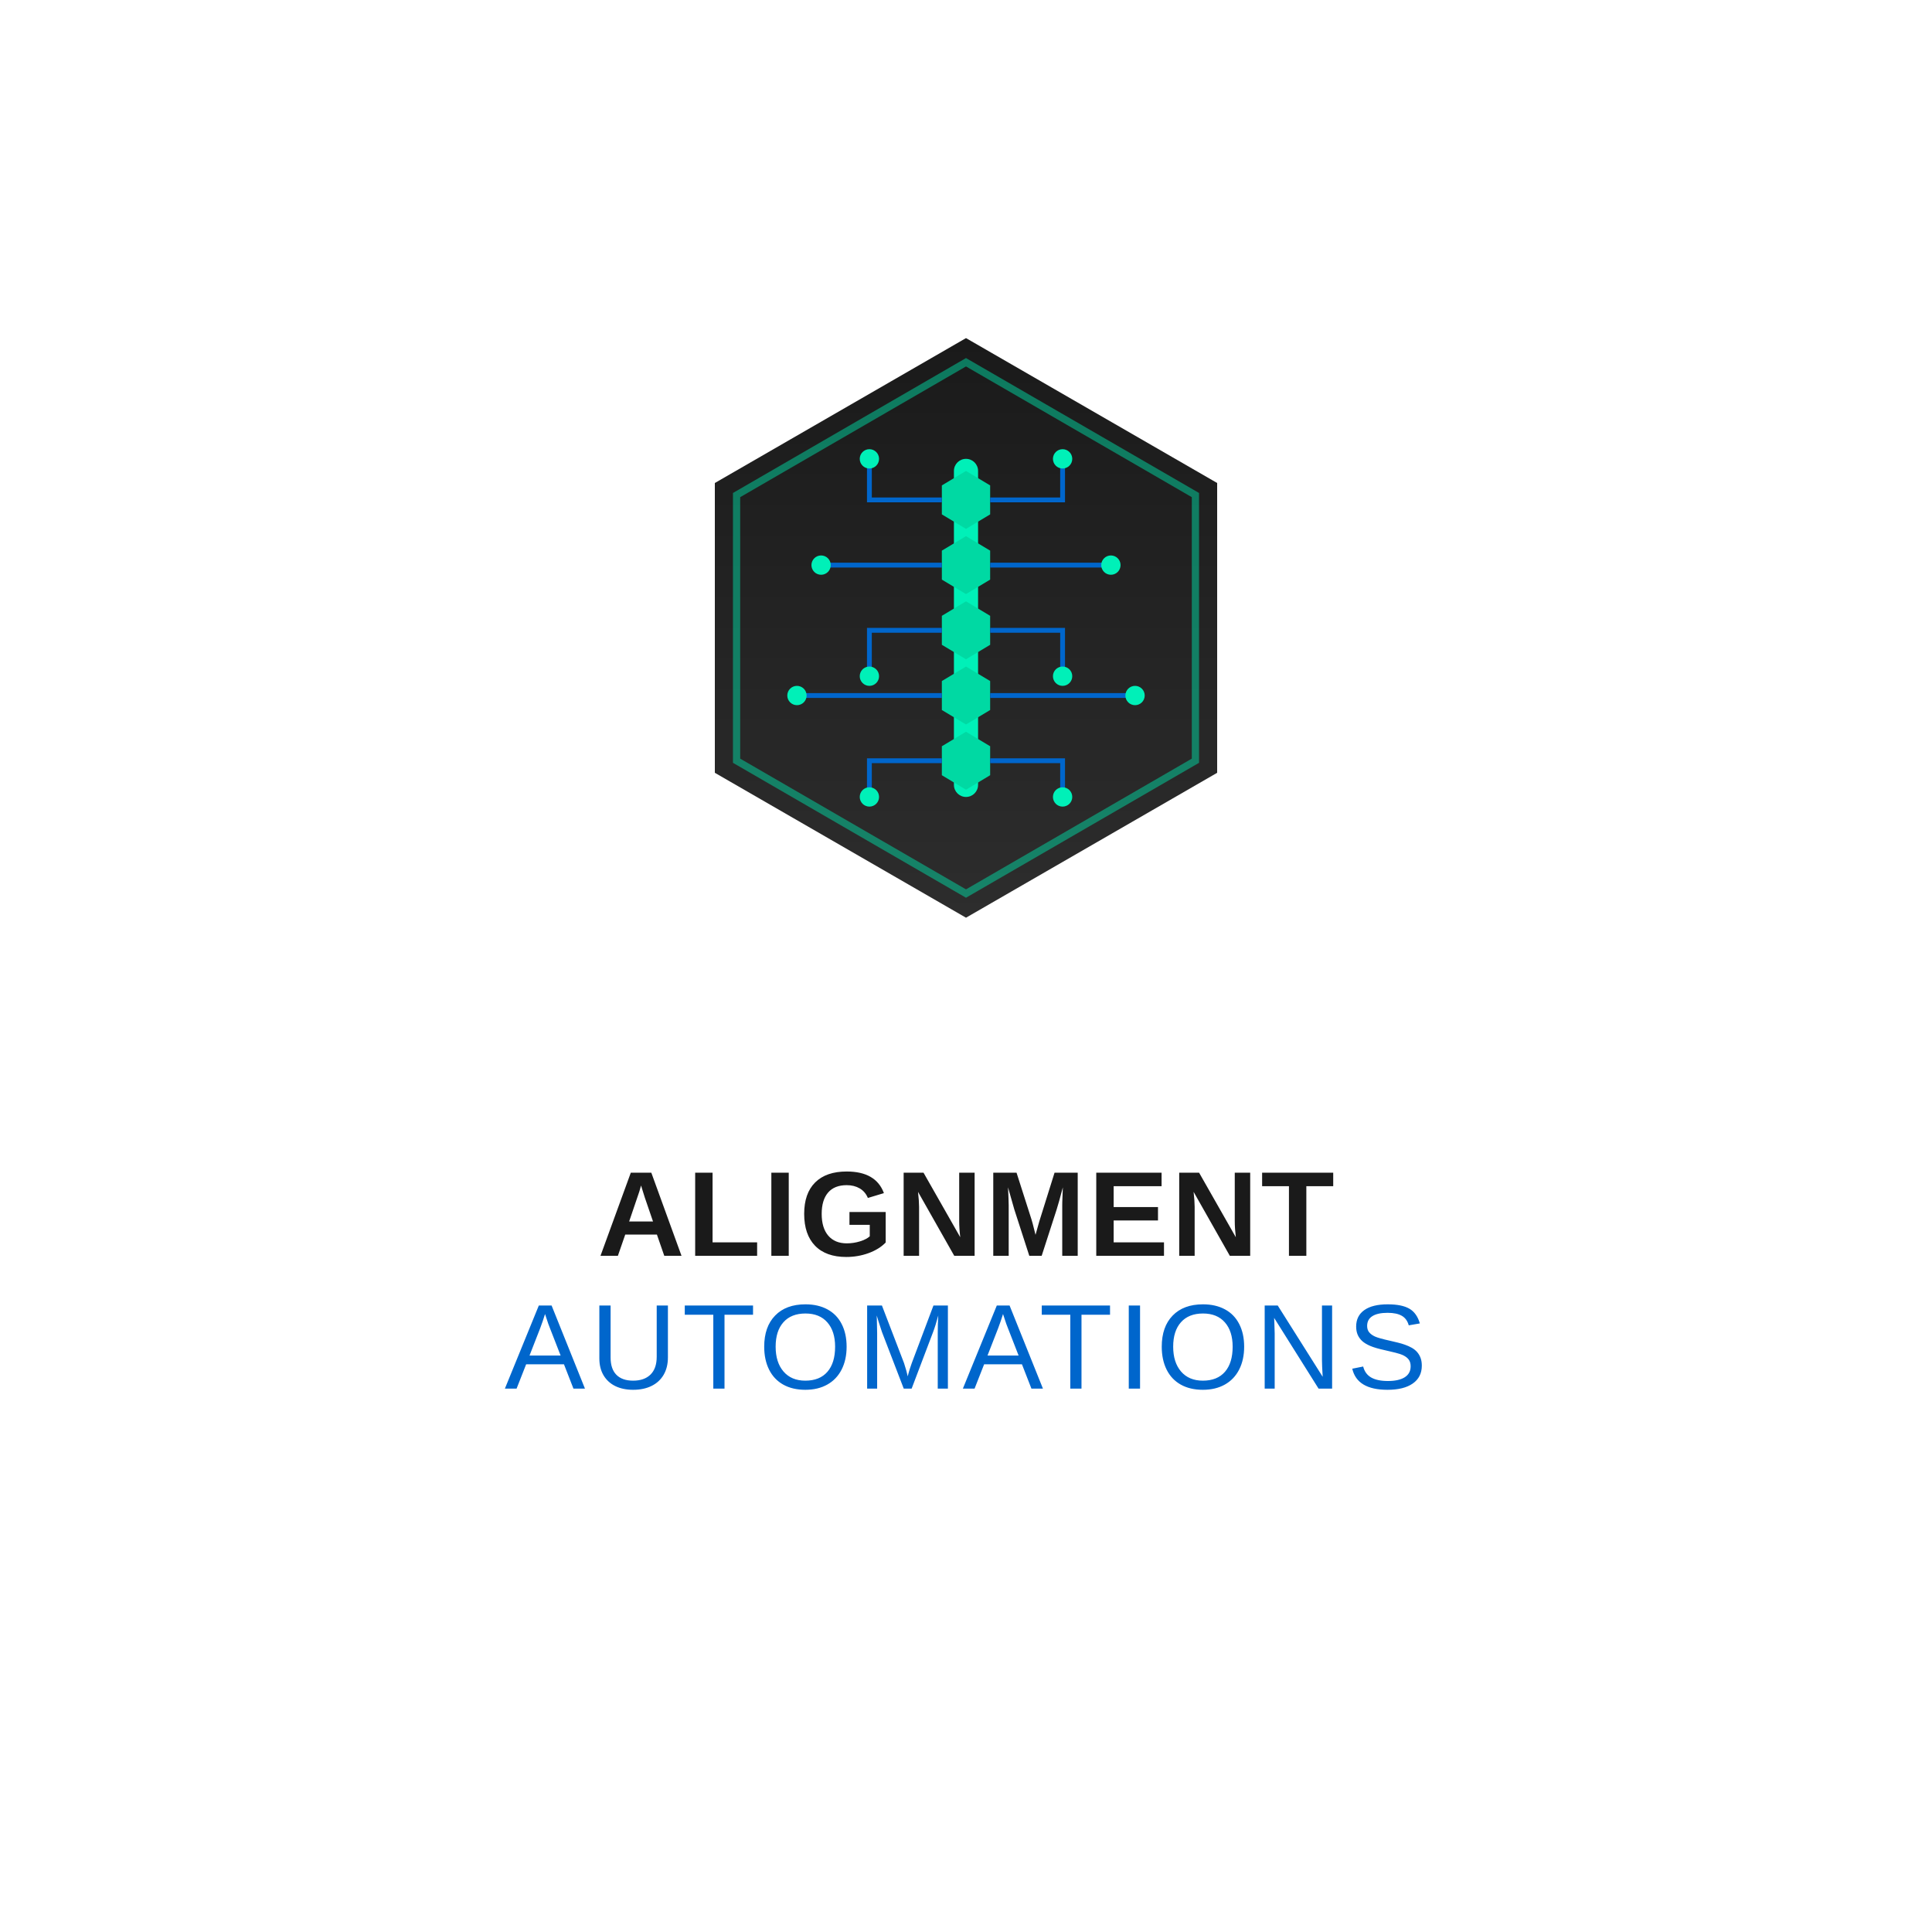
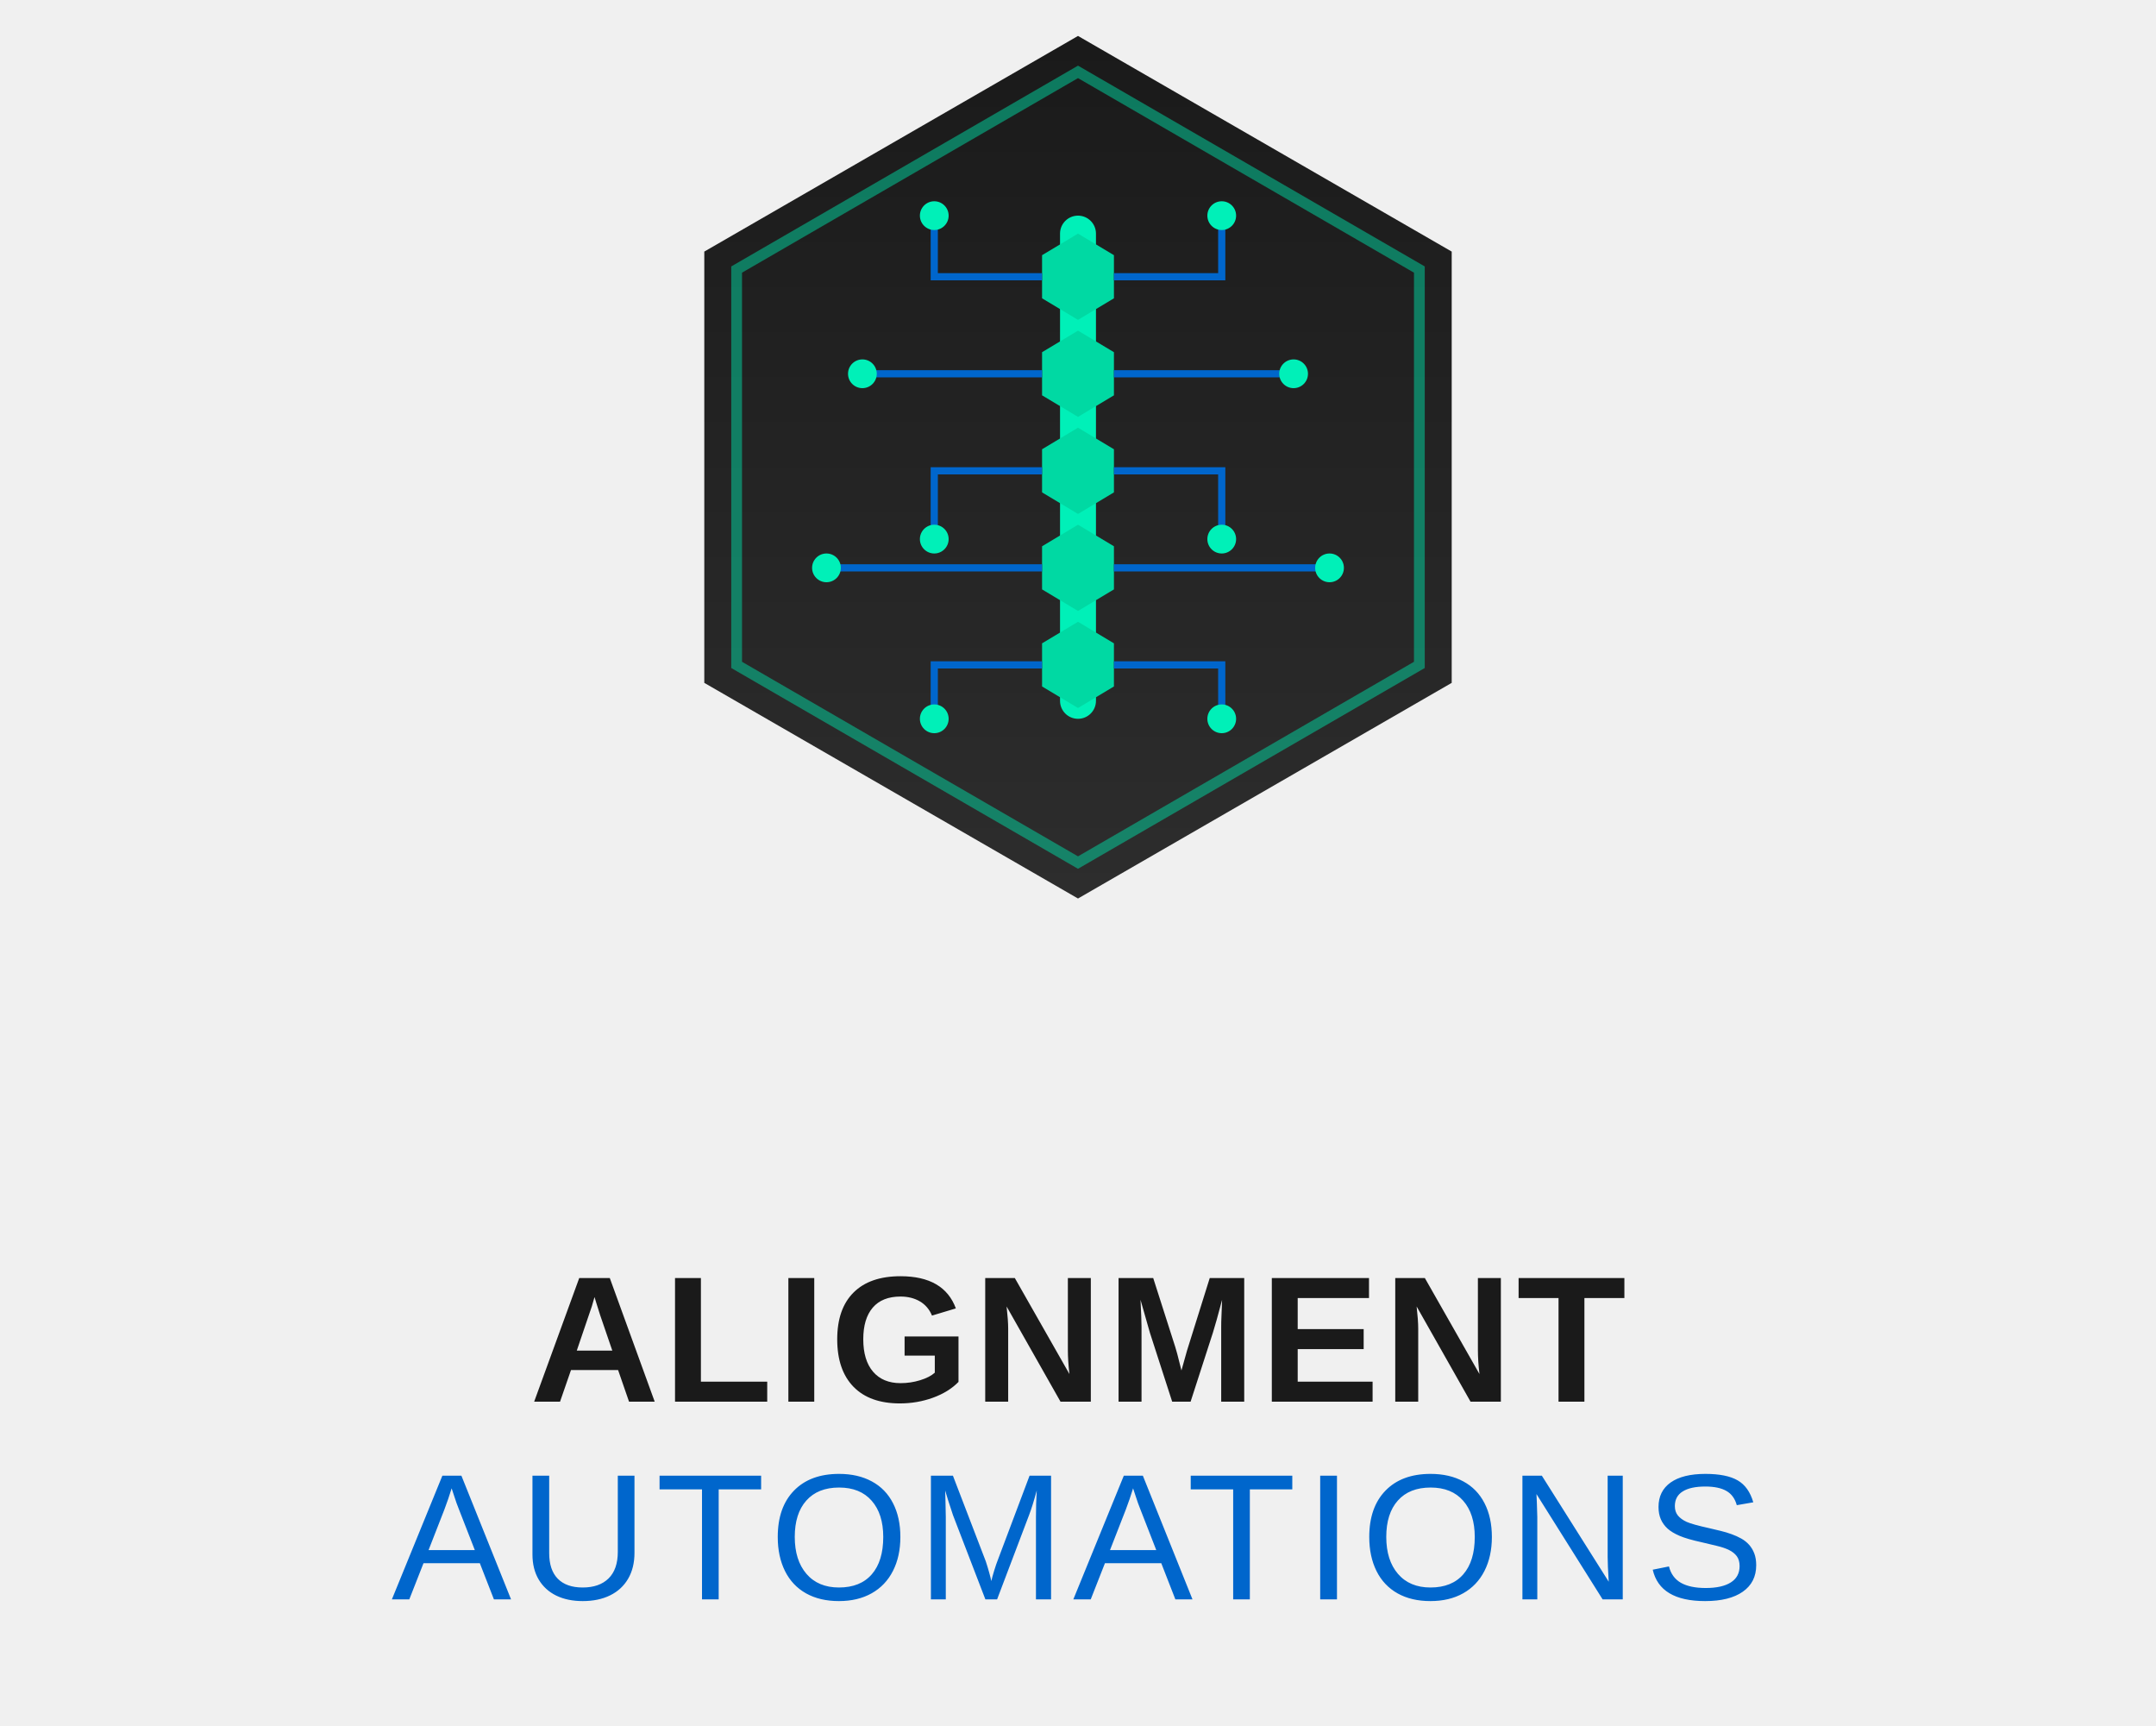
- <svg xmlns="http://www.w3.org/2000/svg" viewBox="0 0 800 800">
-   <rect width="800" height="800" fill="#ffffff" />
+ <svg xmlns="http://www.w3.org/2000/svg" viewBox="100 130 600 480">
  <g transform="translate(400, 260)">
    <defs>
      <linearGradient id="hexGrad" x1="0%" y1="0%" x2="0%" y2="100%">
        <stop offset="0%" style="stop-color:#1A1A1A;stop-opacity:1" />
        <stop offset="100%" style="stop-color:#2D2D2D;stop-opacity:1" />
      </linearGradient>
    </defs>
    <polygon points="0,-120 104,-60 104,60 0,120 -104,60 -104,-60" fill="url(#hexGrad)" />
    <polygon points="0,-110 95,-55 95,55 0,110 -95,55 -95,-55" fill="none" stroke="#00D9A3" stroke-width="3" opacity="0.5" />
    <g>
      <rect x="-5" y="-70" width="10" height="140" fill="#00F0B8" rx="5" />
      <g fill="#00D9A3">
        <polygon points="0,-65 10,-59 10,-47 0,-41 -10,-47 -10,-59" />
        <polygon points="0,-38 10,-32 10,-20 0,-14 -10,-20 -10,-32" />
        <polygon points="0,-11 10,-5 10,7 0,13 -10,7 -10,-5" />
        <polygon points="0,16 10,22 10,34 0,40 -10,34 -10,22" />
        <polygon points="0,43 10,49 10,61 0,67 -10,61 -10,49" />
      </g>
    </g>
    <g stroke="#0066CC" stroke-width="2" fill="none">
      <path d="M -10 -53 L -40 -53 L -40 -70" />
      <path d="M 10 -53 L 40 -53 L 40 -70" />
      <path d="M -10 -26 L -60 -26" />
      <path d="M 10 -26 L 60 -26" />
      <path d="M -10 1 L -40 1 L -40 20" />
      <path d="M 10 1 L 40 1 L 40 20" />
      <path d="M -10 28 L -70 28" />
      <path d="M 10 28 L 70 28" />
      <path d="M -10 55 L -40 55 L -40 70" />
      <path d="M 10 55 L 40 55 L 40 70" />
    </g>
    <g fill="#00F0B8">
      <circle cx="-40" cy="-70" r="4" />
      <circle cx="40" cy="-70" r="4" />
      <circle cx="-60" cy="-26" r="4" />
      <circle cx="60" cy="-26" r="4" />
      <circle cx="-40" cy="20" r="4" />
      <circle cx="40" cy="20" r="4" />
      <circle cx="-70" cy="28" r="4" />
      <circle cx="70" cy="28" r="4" />
      <circle cx="-40" cy="70" r="4" />
      <circle cx="40" cy="70" r="4" />
    </g>
  </g>
  <text x="400" y="520" font-family="Arial, sans-serif" font-size="50" font-weight="700" fill="#1A1A1A" text-anchor="middle" letter-spacing="1">ALIGNMENT</text>
  <text x="400" y="575" font-family="Arial, sans-serif" font-size="50" font-weight="300" fill="#0066CC" text-anchor="middle" letter-spacing="2">AUTOMATIONS</text>
</svg>
